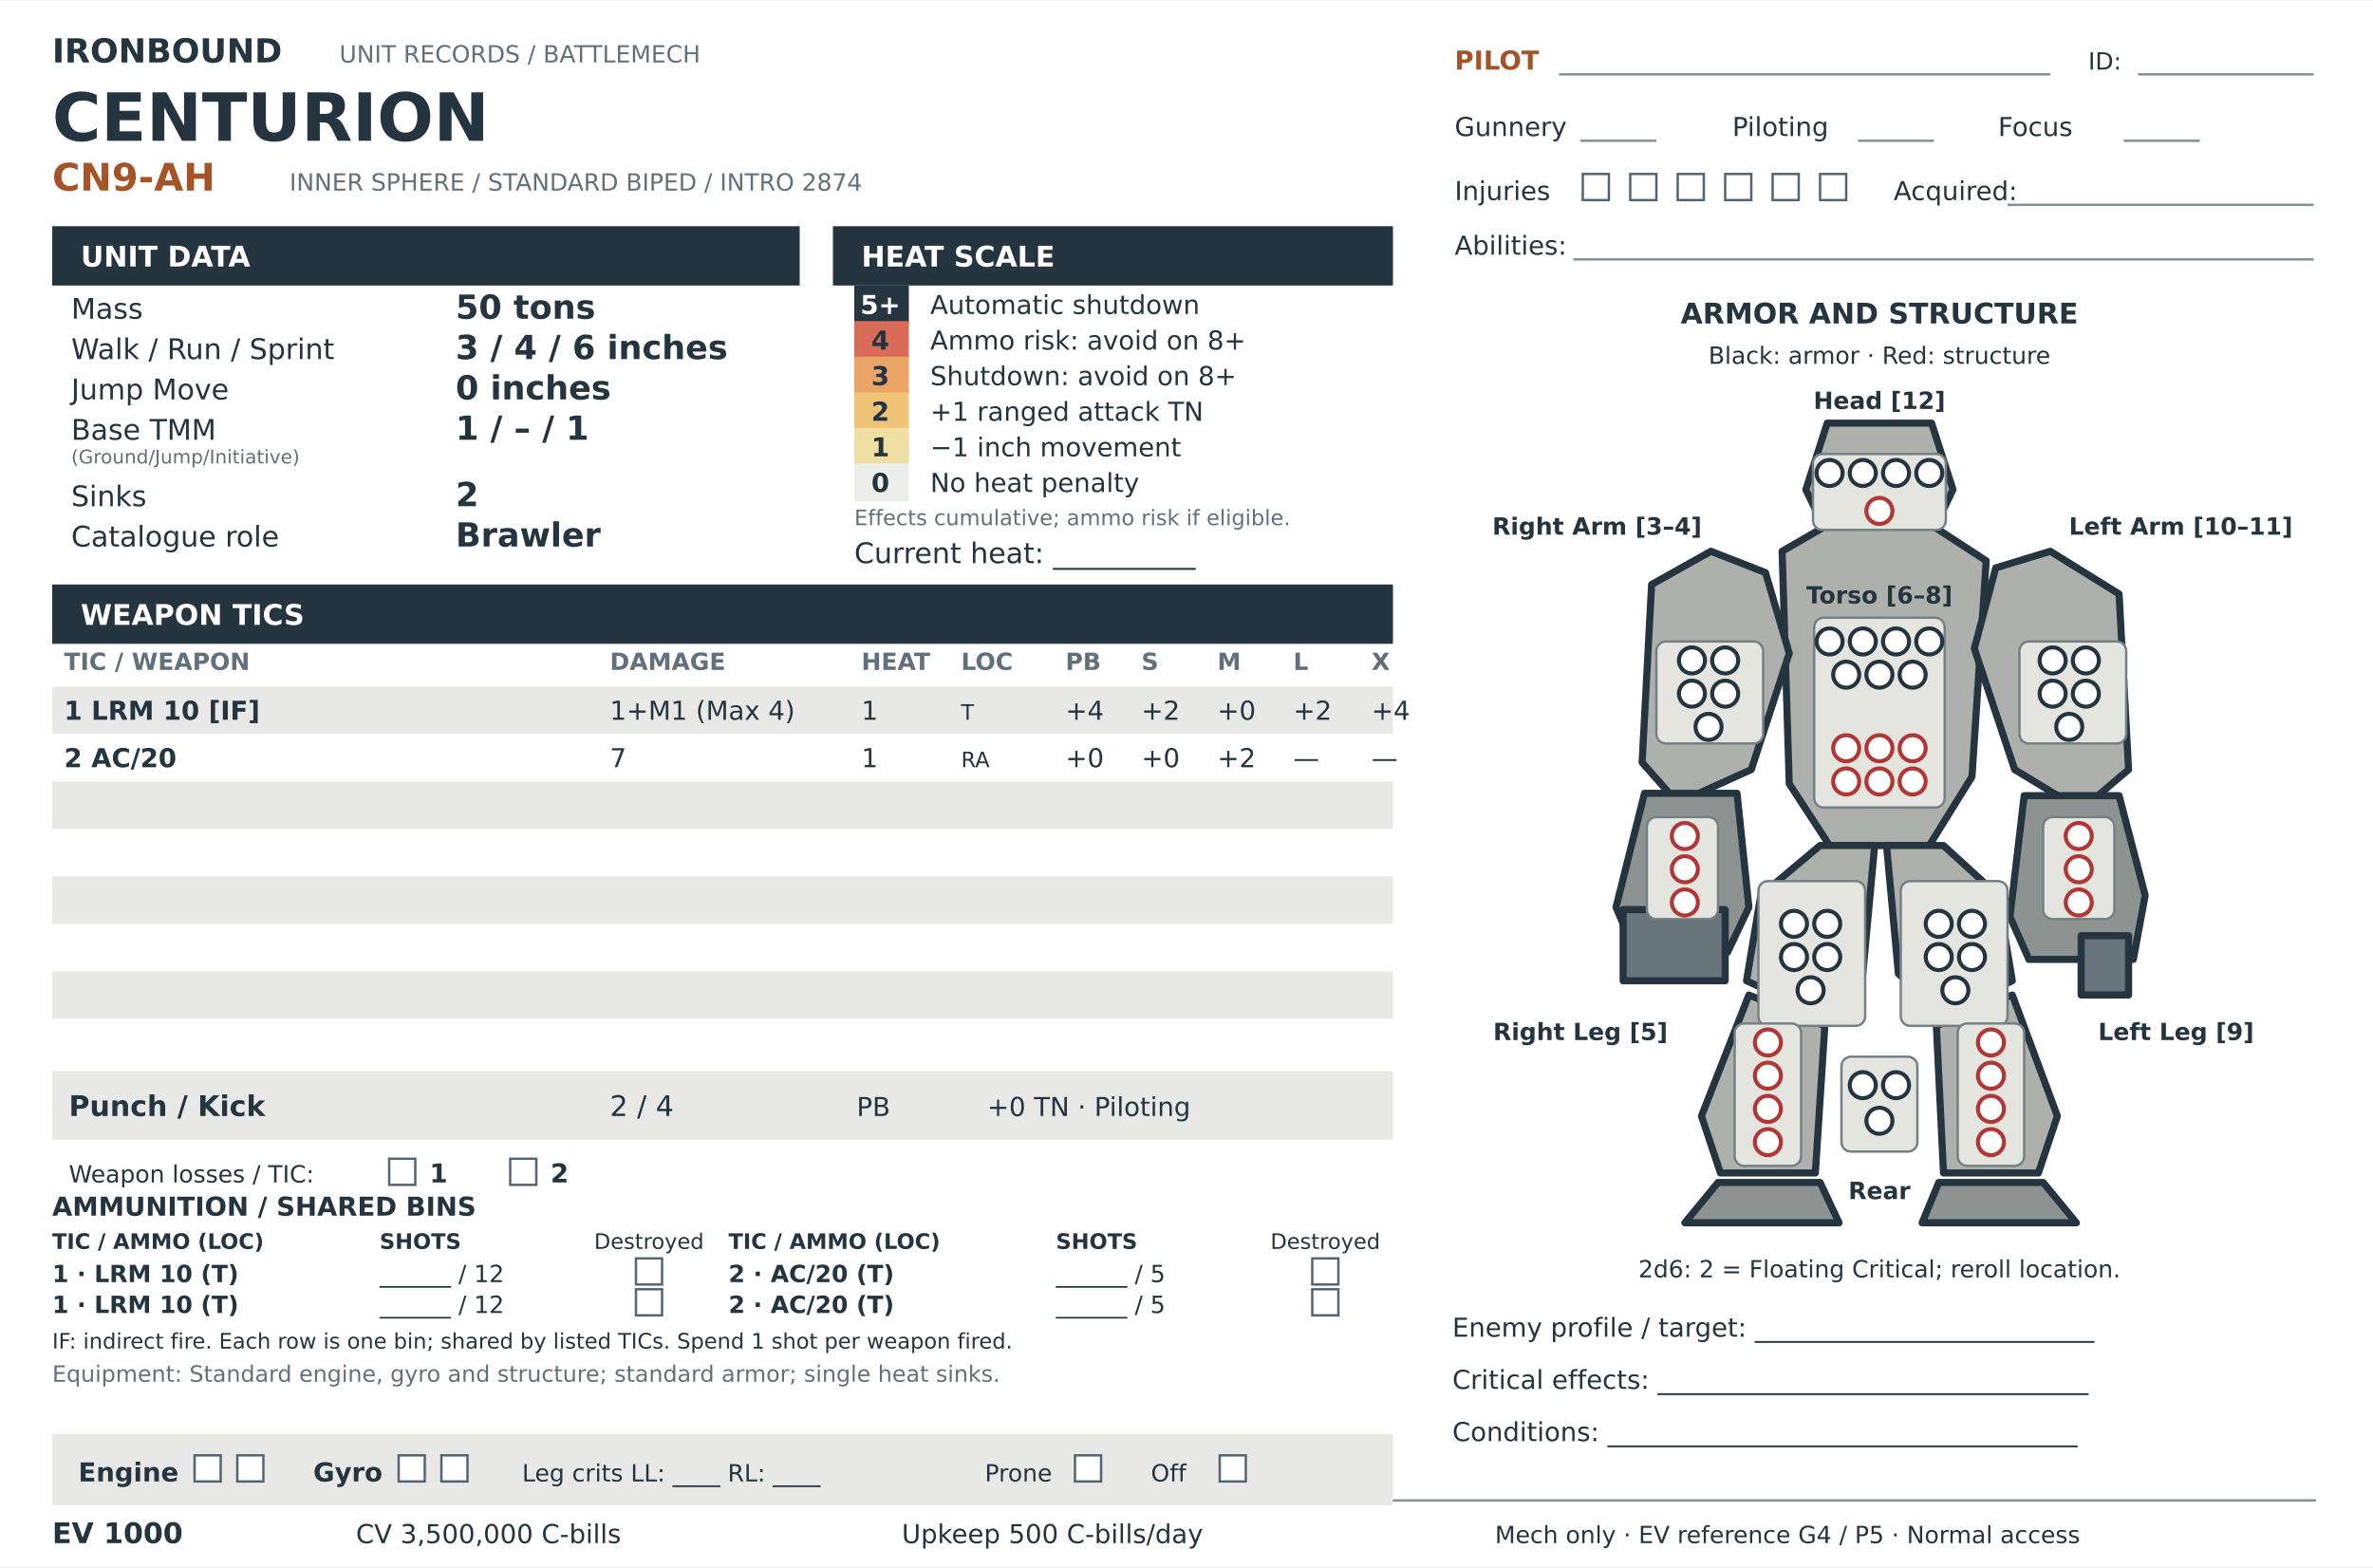
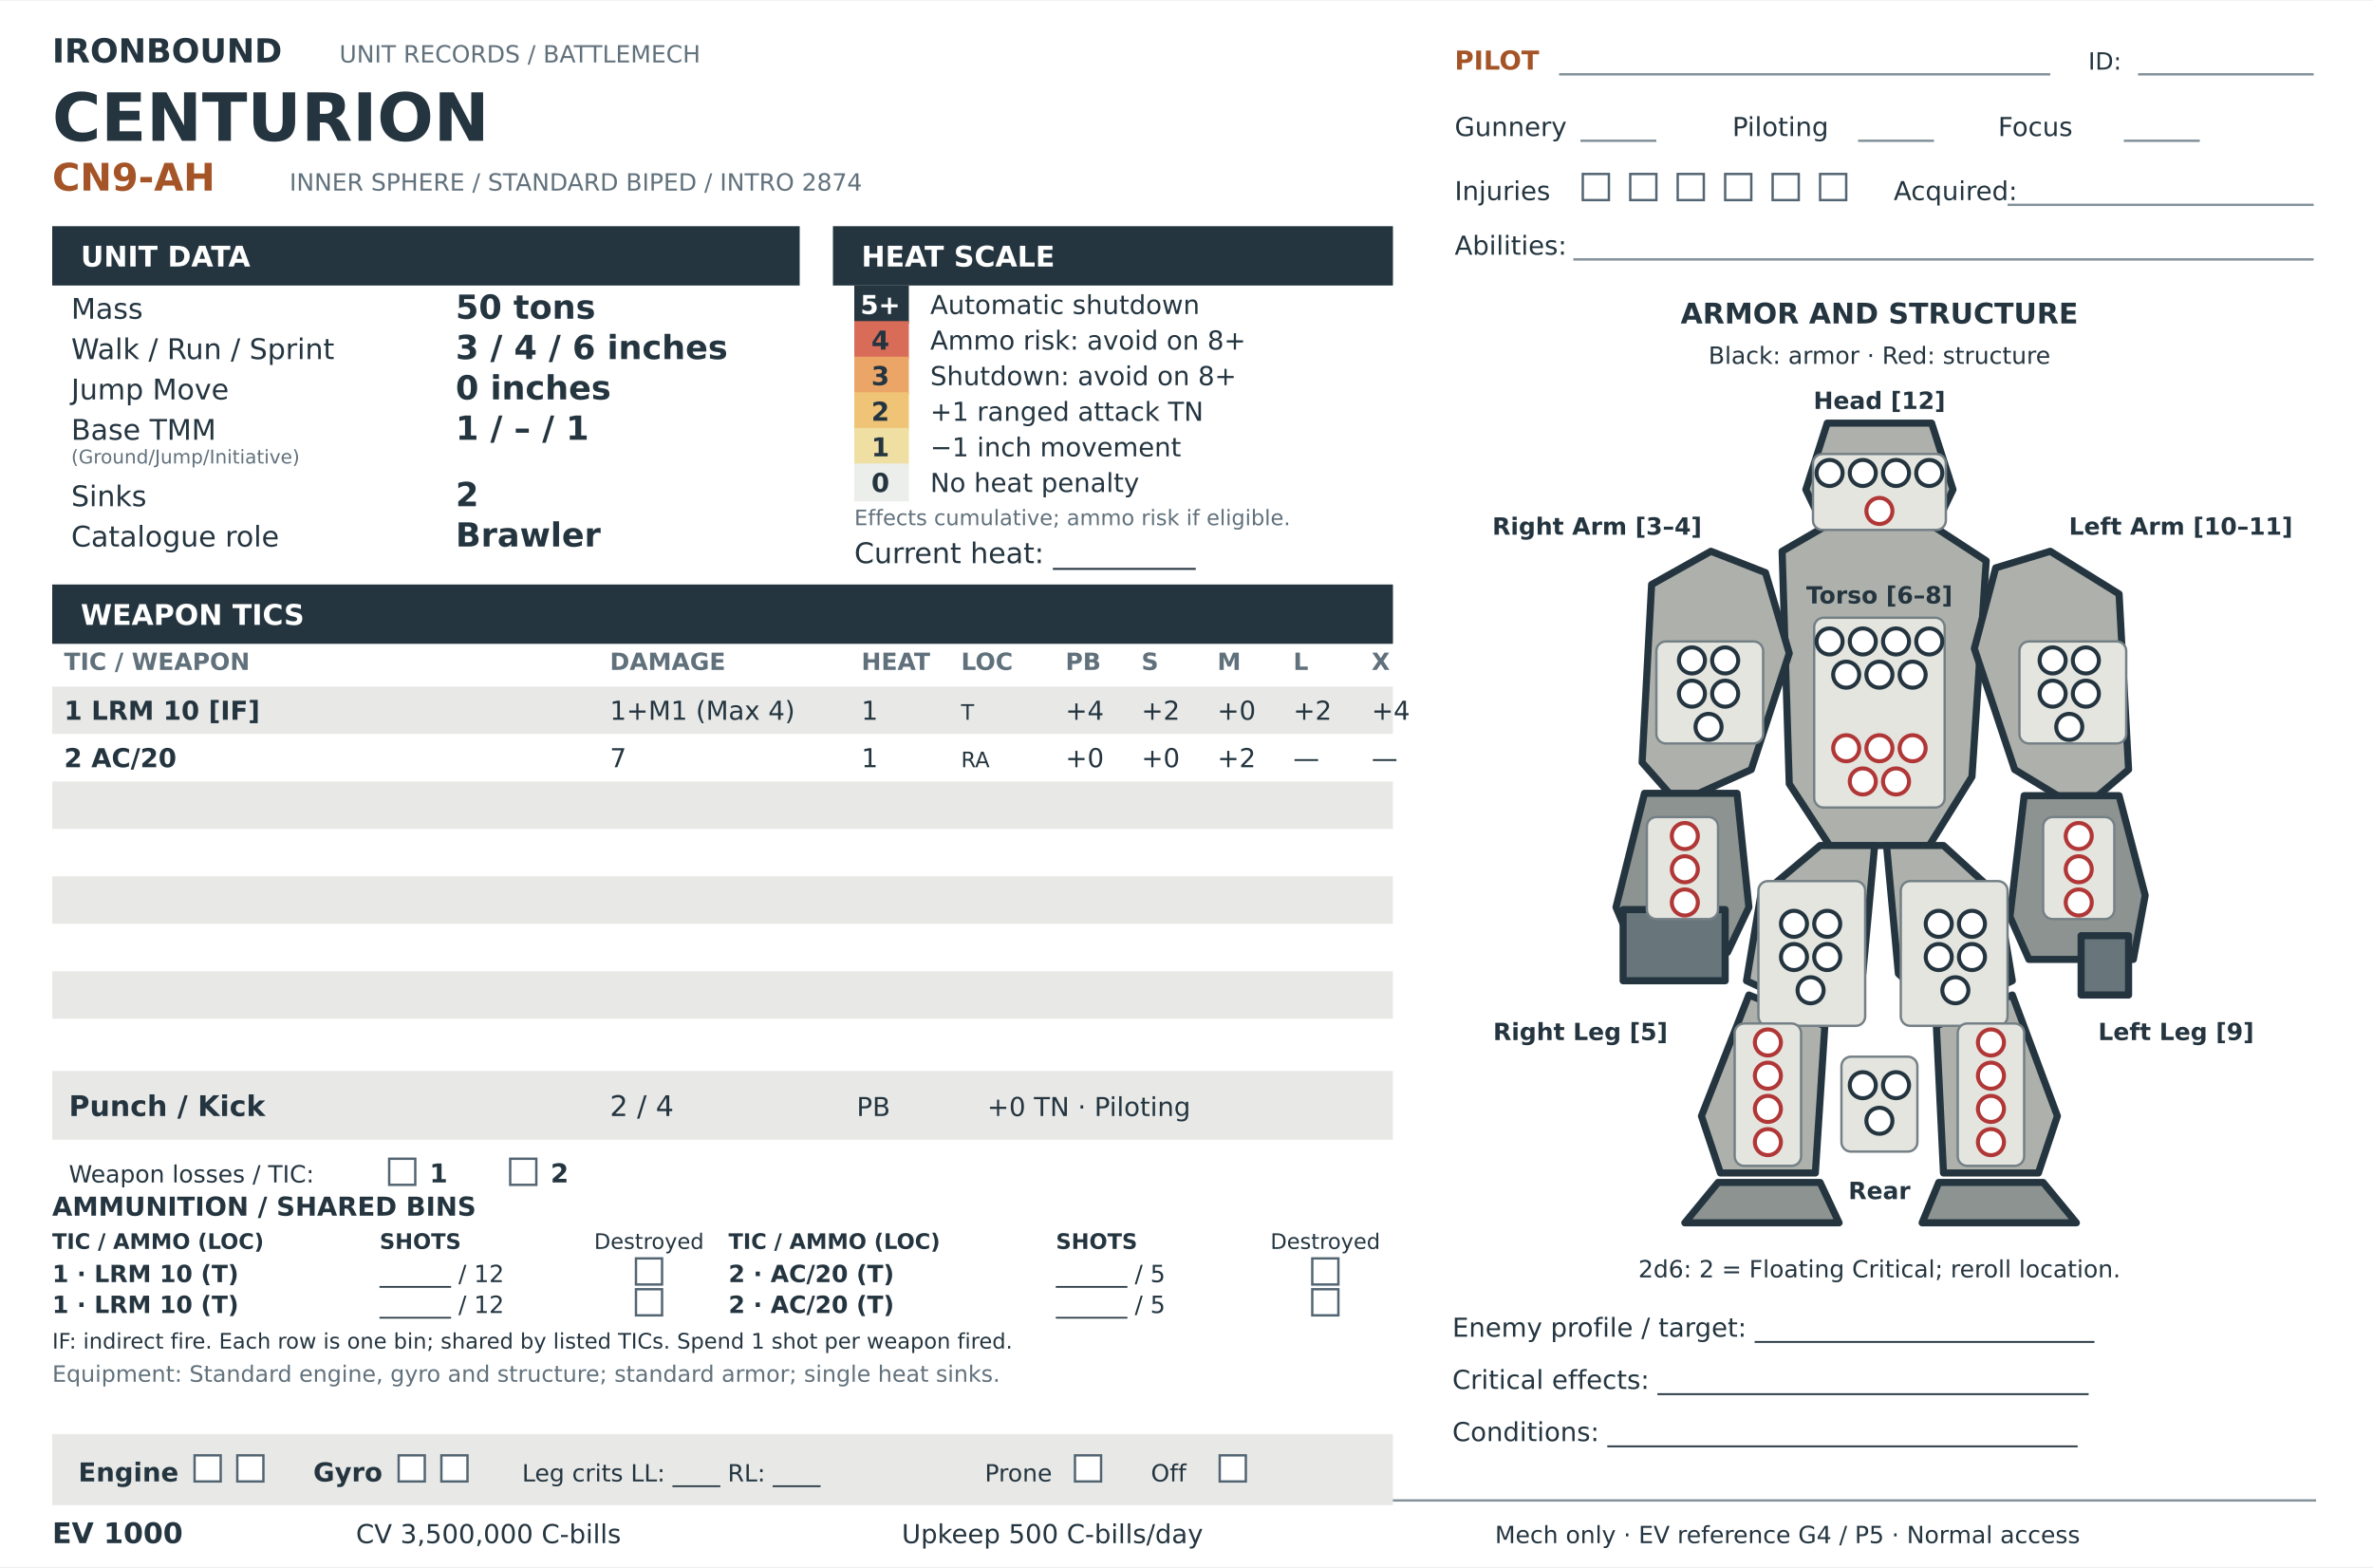
<svg xmlns="http://www.w3.org/2000/svg" width="277mm" height="183mm" viewBox="0 0 1000 660" role="img" aria-labelledby="title desc">
  <g font-family="Arial, Helvetica, sans-serif">
    <rect x="0" y="0" width="1000" height="660" rx="0" fill="#fff" stroke="none" />
    <text x="22" y="26" font-family="DejaVu Sans, Arial, sans-serif" font-size="14" font-weight="bold" fill="#243540" text-anchor="start">IRONBOUND</text>
    <text x="143" y="26" font-family="DejaVu Sans, Arial, sans-serif" font-size="10" fill="#61717c" text-anchor="start">UNIT RECORDS / BATTLEMECH</text>
    <text x="22" y="59" font-family="DejaVu Sans, Arial, sans-serif" font-size="28" font-weight="bold" fill="#243540" text-anchor="start">CENTURION</text>
    <text x="22" y="80" font-family="DejaVu Sans, Arial, sans-serif" font-size="16" font-weight="bold" fill="#a45426" text-anchor="start">CN9-AH</text>
    <text x="122" y="80" font-family="DejaVu Sans, Arial, sans-serif" font-size="10" fill="#61717c" text-anchor="start">INNER SPHERE / STANDARD BIPED / INTRO 2874</text>
    <text x="613" y="29" font-family="DejaVu Sans, Arial, sans-serif" font-size="11" font-weight="bold" fill="#a45426" text-anchor="start">PILOT</text>
    <path d="M657 31H864" fill="none" stroke="#83919a" />
    <text x="880" y="29" font-family="DejaVu Sans, Arial, sans-serif" font-size="10" fill="#243540" text-anchor="start">ID:</text>
    <path d="M901 31H975" fill="none" stroke="#83919a" />
    <text x="613" y="57" font-family="DejaVu Sans, Arial, sans-serif" font-size="11" fill="#243540" text-anchor="start">Gunnery</text>
    <path d="M666 59H698" fill="none" stroke="#83919a" />
    <text x="730" y="57" font-family="DejaVu Sans, Arial, sans-serif" font-size="11" fill="#243540" text-anchor="start">Piloting</text>
    <path d="M783 59H815" fill="none" stroke="#83919a" />
    <text x="842" y="57" font-family="DejaVu Sans, Arial, sans-serif" font-size="11" fill="#243540" text-anchor="start">Focus</text>
    <path d="M895 59H927" fill="none" stroke="#83919a" />
    <text x="613" y="84" font-family="DejaVu Sans, Arial, sans-serif" font-size="11" fill="#243540" text-anchor="start">Injuries</text>
    <rect x="667" y="73" width="11" height="11" rx="0" fill="#fff" stroke="#536572" />
    <rect x="687" y="73" width="11" height="11" rx="0" fill="#fff" stroke="#536572" />
    <rect x="707" y="73" width="11" height="11" rx="0" fill="#fff" stroke="#536572" />
    <rect x="727" y="73" width="11" height="11" rx="0" fill="#fff" stroke="#536572" />
    <rect x="747" y="73" width="11" height="11" rx="0" fill="#fff" stroke="#536572" />
    <rect x="767" y="73" width="11" height="11" rx="0" fill="#fff" stroke="#536572" />
    <text x="798" y="84" font-family="DejaVu Sans, Arial, sans-serif" font-size="11" fill="#243540" text-anchor="start">Acquired:</text>
    <path d="M846 86H975" fill="none" stroke="#83919a" />
    <text x="613" y="107" font-family="DejaVu Sans, Arial, sans-serif" font-size="11" fill="#243540" text-anchor="start">Abilities:</text>
    <path d="M663 109H975" fill="none" stroke="#83919a" />
    <rect x="22" y="95" width="315" height="25" rx="0" fill="#243540" stroke="none" />
    <text x="34" y="112" font-family="DejaVu Sans, Arial, sans-serif" font-size="12" font-weight="bold" fill="#fff" text-anchor="start">UNIT DATA</text>
    <rect x="351" y="95" width="236" height="25" rx="0" fill="#243540" stroke="none" />
    <text x="363" y="112" font-family="DejaVu Sans, Arial, sans-serif" font-size="12" font-weight="bold" fill="#fff" text-anchor="start">HEAT SCALE</text>
    <text x="30" y="134" font-family="DejaVu Sans, Arial, sans-serif" font-size="12" fill="#243540" text-anchor="start">Mass</text>
    <text x="192" y="134" font-family="DejaVu Sans, Arial, sans-serif" font-size="14" font-weight="bold" fill="#243540" text-anchor="start">50 tons</text>
    <text x="30" y="151" font-family="DejaVu Sans, Arial, sans-serif" font-size="12" fill="#243540" text-anchor="start">Walk / Run / Sprint</text>
    <text x="192" y="151" font-family="DejaVu Sans, Arial, sans-serif" font-size="14" font-weight="bold" fill="#243540" text-anchor="start">3 / 4 / 6 inches</text>
    <text x="30" y="168" font-family="DejaVu Sans, Arial, sans-serif" font-size="12" fill="#243540" text-anchor="start">Jump Move</text>
    <text x="192" y="168" font-family="DejaVu Sans, Arial, sans-serif" font-size="14" font-weight="bold" fill="#243540" text-anchor="start">0 inches</text>
    <text x="30" y="185" font-family="DejaVu Sans, Arial, sans-serif" font-size="12" fill="#243540" text-anchor="start">Base TMM</text>
    <text x="30" y="195" font-family="DejaVu Sans, Arial, sans-serif" font-size="8" fill="#61717c" text-anchor="start">(Ground/Jump/Initiative)</text>
    <text x="192" y="185" font-family="DejaVu Sans, Arial, sans-serif" font-size="14" font-weight="bold" fill="#243540" text-anchor="start">1 / – / 1</text>
    <text x="30" y="213" font-family="DejaVu Sans, Arial, sans-serif" font-size="12" fill="#243540" text-anchor="start">Sinks</text>
    <text x="192" y="213" font-family="DejaVu Sans, Arial, sans-serif" font-size="14" font-weight="bold" fill="#243540" text-anchor="start">2</text>
    <text x="30" y="230" font-family="DejaVu Sans, Arial, sans-serif" font-size="12" fill="#243540" text-anchor="start">Catalogue role</text>
    <text x="192" y="230" font-family="DejaVu Sans, Arial, sans-serif" font-size="14" font-weight="bold" fill="#243540" text-anchor="start">Brawler</text>
    <rect x="360" y="120" width="23" height="16" rx="0" fill="#263640" stroke="none" />
    <text x="371" y="132" font-family="DejaVu Sans, Arial, sans-serif" font-size="11" font-weight="bold" fill="#fff" text-anchor="middle">5+</text>
    <text x="392" y="132" font-family="DejaVu Sans, Arial, sans-serif" font-size="11" fill="#243540" text-anchor="start">Automatic shutdown</text>
    <rect x="360" y="135" width="23" height="16" rx="0" fill="#d96c59" stroke="none" />
    <text x="371" y="147" font-family="DejaVu Sans, Arial, sans-serif" font-size="11" font-weight="bold" fill="#243540" text-anchor="middle">4</text>
    <text x="392" y="147" font-family="DejaVu Sans, Arial, sans-serif" font-size="11" fill="#243540" text-anchor="start">Ammo risk: avoid on 8+</text>
    <rect x="360" y="150" width="23" height="16" rx="0" fill="#eba667" stroke="none" />
    <text x="371" y="162" font-family="DejaVu Sans, Arial, sans-serif" font-size="11" font-weight="bold" fill="#243540" text-anchor="middle">3</text>
    <text x="392" y="162" font-family="DejaVu Sans, Arial, sans-serif" font-size="11" fill="#243540" text-anchor="start">Shutdown: avoid on 8+</text>
    <rect x="360" y="165" width="23" height="16" rx="0" fill="#f0c476" stroke="none" />
    <text x="371" y="177" font-family="DejaVu Sans, Arial, sans-serif" font-size="11" font-weight="bold" fill="#243540" text-anchor="middle">2</text>
    <text x="392" y="177" font-family="DejaVu Sans, Arial, sans-serif" font-size="11" fill="#243540" text-anchor="start">+1 ranged attack TN</text>
    <rect x="360" y="180" width="23" height="16" rx="0" fill="#efdfa2" stroke="none" />
    <text x="371" y="192" font-family="DejaVu Sans, Arial, sans-serif" font-size="11" font-weight="bold" fill="#243540" text-anchor="middle">1</text>
    <text x="392" y="192" font-family="DejaVu Sans, Arial, sans-serif" font-size="11" fill="#243540" text-anchor="start">−1 inch movement</text>
    <rect x="360" y="195" width="23" height="16" rx="0" fill="#eceeeb" stroke="none" />
    <text x="371" y="207" font-family="DejaVu Sans, Arial, sans-serif" font-size="11" font-weight="bold" fill="#243540" text-anchor="middle">0</text>
    <text x="392" y="207" font-family="DejaVu Sans, Arial, sans-serif" font-size="11" fill="#243540" text-anchor="start">No heat penalty</text>
    <text x="360" y="221" font-family="DejaVu Sans, Arial, sans-serif" font-size="9" fill="#61717c" text-anchor="start">Effects cumulative; ammo risk if eligible.</text>
    <text x="360" y="237" font-family="DejaVu Sans, Arial, sans-serif" font-size="12" fill="#243540" text-anchor="start">Current heat: __________</text>
    <rect x="22" y="246" width="565" height="25" rx="0" fill="#243540" stroke="none" />
    <text x="34" y="263" font-family="DejaVu Sans, Arial, sans-serif" font-size="12" font-weight="bold" fill="#fff" text-anchor="start">WEAPON TICS</text>
    <text x="27" y="282" font-family="DejaVu Sans, Arial, sans-serif" font-size="10" font-weight="bold" fill="#61717c" text-anchor="start">TIC / WEAPON</text>
    <text x="257" y="282" font-family="DejaVu Sans, Arial, sans-serif" font-size="10" font-weight="bold" fill="#61717c" text-anchor="start">DAMAGE</text>
    <text x="363" y="282" font-family="DejaVu Sans, Arial, sans-serif" font-size="10" font-weight="bold" fill="#61717c" text-anchor="start">HEAT</text>
    <text x="405" y="282" font-family="DejaVu Sans, Arial, sans-serif" font-size="10" font-weight="bold" fill="#61717c" text-anchor="start">LOC</text>
    <text x="449" y="282" font-family="DejaVu Sans, Arial, sans-serif" font-size="10" font-weight="bold" fill="#61717c" text-anchor="start">PB</text>
    <text x="481" y="282" font-family="DejaVu Sans, Arial, sans-serif" font-size="10" font-weight="bold" fill="#61717c" text-anchor="start">S</text>
    <text x="513" y="282" font-family="DejaVu Sans, Arial, sans-serif" font-size="10" font-weight="bold" fill="#61717c" text-anchor="start">M</text>
    <text x="545" y="282" font-family="DejaVu Sans, Arial, sans-serif" font-size="10" font-weight="bold" fill="#61717c" text-anchor="start">L</text>
    <text x="578" y="282" font-family="DejaVu Sans, Arial, sans-serif" font-size="10" font-weight="bold" fill="#61717c" text-anchor="start">X</text>
    <rect x="22" y="289" width="565" height="20" rx="0" fill="#e8e9e7" stroke="none" />
    <text x="27" y="303" font-family="DejaVu Sans, Arial, sans-serif" font-size="11" font-weight="bold" fill="#243540" text-anchor="start">1  LRM 10 [IF]</text>
    <text x="257" y="303" font-family="DejaVu Sans, Arial, sans-serif" font-size="11" fill="#243540" text-anchor="start">1+M1 (Max 4)</text>
    <text x="363" y="303" font-family="DejaVu Sans, Arial, sans-serif" font-size="11" fill="#243540" text-anchor="start">1</text>
    <text x="405" y="303" font-family="DejaVu Sans, Arial, sans-serif" font-size="9" fill="#243540" text-anchor="start">T</text>
    <text x="449" y="303" font-family="DejaVu Sans, Arial, sans-serif" font-size="11" fill="#243540" text-anchor="start">+4</text>
    <text x="481" y="303" font-family="DejaVu Sans, Arial, sans-serif" font-size="11" fill="#243540" text-anchor="start">+2</text>
    <text x="513" y="303" font-family="DejaVu Sans, Arial, sans-serif" font-size="11" fill="#243540" text-anchor="start">+0</text>
    <text x="545" y="303" font-family="DejaVu Sans, Arial, sans-serif" font-size="11" fill="#243540" text-anchor="start">+2</text>
    <text x="578" y="303" font-family="DejaVu Sans, Arial, sans-serif" font-size="11" fill="#243540" text-anchor="start">+4</text>
    <text x="27" y="323" font-family="DejaVu Sans, Arial, sans-serif" font-size="11" font-weight="bold" fill="#243540" text-anchor="start">2  AC/20</text>
    <text x="257" y="323" font-family="DejaVu Sans, Arial, sans-serif" font-size="11" fill="#243540" text-anchor="start">7</text>
    <text x="363" y="323" font-family="DejaVu Sans, Arial, sans-serif" font-size="11" fill="#243540" text-anchor="start">1</text>
    <text x="405" y="323" font-family="DejaVu Sans, Arial, sans-serif" font-size="9" fill="#243540" text-anchor="start">RA</text>
    <text x="449" y="323" font-family="DejaVu Sans, Arial, sans-serif" font-size="11" fill="#243540" text-anchor="start">+0</text>
    <text x="481" y="323" font-family="DejaVu Sans, Arial, sans-serif" font-size="11" fill="#243540" text-anchor="start">+0</text>
    <text x="513" y="323" font-family="DejaVu Sans, Arial, sans-serif" font-size="11" fill="#243540" text-anchor="start">+2</text>
    <text x="545" y="323" font-family="DejaVu Sans, Arial, sans-serif" font-size="11" fill="#243540" text-anchor="start">—</text>
    <text x="578" y="323" font-family="DejaVu Sans, Arial, sans-serif" font-size="11" fill="#243540" text-anchor="start">—</text>
    <rect x="22" y="329" width="565" height="20" rx="0" fill="#e8e9e7" stroke="none" />
    <text x="27" y="343" font-family="DejaVu Sans, Arial, sans-serif" font-size="11" font-weight="bold" fill="#243540" text-anchor="start" />
    <text x="257" y="343" font-family="DejaVu Sans, Arial, sans-serif" font-size="11" fill="#243540" text-anchor="start" />
    <text x="363" y="343" font-family="DejaVu Sans, Arial, sans-serif" font-size="11" fill="#243540" text-anchor="start" />
    <text x="405" y="343" font-family="DejaVu Sans, Arial, sans-serif" font-size="9" fill="#243540" text-anchor="start" />
    <text x="449" y="343" font-family="DejaVu Sans, Arial, sans-serif" font-size="11" fill="#243540" text-anchor="start" />
    <text x="481" y="343" font-family="DejaVu Sans, Arial, sans-serif" font-size="11" fill="#243540" text-anchor="start" />
    <text x="513" y="343" font-family="DejaVu Sans, Arial, sans-serif" font-size="11" fill="#243540" text-anchor="start" />
    <text x="545" y="343" font-family="DejaVu Sans, Arial, sans-serif" font-size="11" fill="#243540" text-anchor="start" />
    <text x="578" y="343" font-family="DejaVu Sans, Arial, sans-serif" font-size="11" fill="#243540" text-anchor="start" />
    <text x="27" y="363" font-family="DejaVu Sans, Arial, sans-serif" font-size="11" font-weight="bold" fill="#243540" text-anchor="start" />
    <text x="257" y="363" font-family="DejaVu Sans, Arial, sans-serif" font-size="11" fill="#243540" text-anchor="start" />
    <text x="363" y="363" font-family="DejaVu Sans, Arial, sans-serif" font-size="11" fill="#243540" text-anchor="start" />
    <text x="405" y="363" font-family="DejaVu Sans, Arial, sans-serif" font-size="9" fill="#243540" text-anchor="start" />
    <text x="449" y="363" font-family="DejaVu Sans, Arial, sans-serif" font-size="11" fill="#243540" text-anchor="start" />
    <text x="481" y="363" font-family="DejaVu Sans, Arial, sans-serif" font-size="11" fill="#243540" text-anchor="start" />
    <text x="513" y="363" font-family="DejaVu Sans, Arial, sans-serif" font-size="11" fill="#243540" text-anchor="start" />
    <text x="545" y="363" font-family="DejaVu Sans, Arial, sans-serif" font-size="11" fill="#243540" text-anchor="start" />
    <text x="578" y="363" font-family="DejaVu Sans, Arial, sans-serif" font-size="11" fill="#243540" text-anchor="start" />
    <rect x="22" y="369" width="565" height="20" rx="0" fill="#e8e9e7" stroke="none" />
    <text x="27" y="383" font-family="DejaVu Sans, Arial, sans-serif" font-size="11" font-weight="bold" fill="#243540" text-anchor="start" />
    <text x="257" y="383" font-family="DejaVu Sans, Arial, sans-serif" font-size="11" fill="#243540" text-anchor="start" />
    <text x="363" y="383" font-family="DejaVu Sans, Arial, sans-serif" font-size="11" fill="#243540" text-anchor="start" />
    <text x="405" y="383" font-family="DejaVu Sans, Arial, sans-serif" font-size="11" fill="#243540" text-anchor="start" />
    <text x="449" y="383" font-family="DejaVu Sans, Arial, sans-serif" font-size="11" fill="#243540" text-anchor="start" />
    <text x="481" y="383" font-family="DejaVu Sans, Arial, sans-serif" font-size="11" fill="#243540" text-anchor="start" />
    <text x="513" y="383" font-family="DejaVu Sans, Arial, sans-serif" font-size="11" fill="#243540" text-anchor="start" />
    <text x="545" y="383" font-family="DejaVu Sans, Arial, sans-serif" font-size="11" fill="#243540" text-anchor="start" />
    <text x="578" y="383" font-family="DejaVu Sans, Arial, sans-serif" font-size="11" fill="#243540" text-anchor="start" />
    <text x="27" y="403" font-family="DejaVu Sans, Arial, sans-serif" font-size="11" font-weight="bold" fill="#243540" text-anchor="start" />
    <text x="257" y="403" font-family="DejaVu Sans, Arial, sans-serif" font-size="11" fill="#243540" text-anchor="start" />
    <text x="363" y="403" font-family="DejaVu Sans, Arial, sans-serif" font-size="11" fill="#243540" text-anchor="start" />
    <text x="405" y="403" font-family="DejaVu Sans, Arial, sans-serif" font-size="11" fill="#243540" text-anchor="start" />
    <text x="449" y="403" font-family="DejaVu Sans, Arial, sans-serif" font-size="11" fill="#243540" text-anchor="start" />
    <text x="481" y="403" font-family="DejaVu Sans, Arial, sans-serif" font-size="11" fill="#243540" text-anchor="start" />
    <text x="513" y="403" font-family="DejaVu Sans, Arial, sans-serif" font-size="11" fill="#243540" text-anchor="start" />
    <text x="545" y="403" font-family="DejaVu Sans, Arial, sans-serif" font-size="11" fill="#243540" text-anchor="start" />
    <text x="578" y="403" font-family="DejaVu Sans, Arial, sans-serif" font-size="11" fill="#243540" text-anchor="start" />
    <rect x="22" y="409" width="565" height="20" rx="0" fill="#e8e9e7" stroke="none" />
    <text x="27" y="423" font-family="DejaVu Sans, Arial, sans-serif" font-size="11" font-weight="bold" fill="#243540" text-anchor="start" />
    <text x="257" y="423" font-family="DejaVu Sans, Arial, sans-serif" font-size="11" fill="#243540" text-anchor="start" />
    <text x="363" y="423" font-family="DejaVu Sans, Arial, sans-serif" font-size="11" fill="#243540" text-anchor="start" />
    <text x="405" y="423" font-family="DejaVu Sans, Arial, sans-serif" font-size="11" fill="#243540" text-anchor="start" />
    <text x="449" y="423" font-family="DejaVu Sans, Arial, sans-serif" font-size="11" fill="#243540" text-anchor="start" />
    <text x="481" y="423" font-family="DejaVu Sans, Arial, sans-serif" font-size="11" fill="#243540" text-anchor="start" />
    <text x="513" y="423" font-family="DejaVu Sans, Arial, sans-serif" font-size="11" fill="#243540" text-anchor="start" />
    <text x="545" y="423" font-family="DejaVu Sans, Arial, sans-serif" font-size="11" fill="#243540" text-anchor="start" />
    <text x="578" y="423" font-family="DejaVu Sans, Arial, sans-serif" font-size="11" fill="#243540" text-anchor="start" />
    <text x="27" y="443" font-family="DejaVu Sans, Arial, sans-serif" font-size="11" font-weight="bold" fill="#243540" text-anchor="start" />
    <text x="257" y="443" font-family="DejaVu Sans, Arial, sans-serif" font-size="11" fill="#243540" text-anchor="start" />
    <text x="363" y="443" font-family="DejaVu Sans, Arial, sans-serif" font-size="11" fill="#243540" text-anchor="start" />
    <text x="405" y="443" font-family="DejaVu Sans, Arial, sans-serif" font-size="11" fill="#243540" text-anchor="start" />
    <text x="449" y="443" font-family="DejaVu Sans, Arial, sans-serif" font-size="11" fill="#243540" text-anchor="start" />
    <text x="481" y="443" font-family="DejaVu Sans, Arial, sans-serif" font-size="11" fill="#243540" text-anchor="start" />
    <text x="513" y="443" font-family="DejaVu Sans, Arial, sans-serif" font-size="11" fill="#243540" text-anchor="start" />
    <text x="545" y="443" font-family="DejaVu Sans, Arial, sans-serif" font-size="11" fill="#243540" text-anchor="start" />
    <text x="578" y="443" font-family="DejaVu Sans, Arial, sans-serif" font-size="11" fill="#243540" text-anchor="start" />
    <rect x="22" y="451" width="565" height="29" rx="0" fill="#e8e9e7" stroke="none" />
    <text x="29" y="470" font-family="DejaVu Sans, Arial, sans-serif" font-size="12" font-weight="bold" fill="#243540" text-anchor="start">Punch / Kick</text>
    <text x="257" y="470" font-family="DejaVu Sans, Arial, sans-serif" font-size="12" fill="#243540" text-anchor="start">2 / 4</text>
    <text x="361" y="470" font-family="DejaVu Sans, Arial, sans-serif" font-size="11" fill="#243540" text-anchor="start">PB</text>
    <text x="416" y="470" font-family="DejaVu Sans, Arial, sans-serif" font-size="11" fill="#243540" text-anchor="start">+0 TN · Piloting</text>
    <g transform="translate(612 120)">
      <text x="180" y="16" font-family="DejaVu Sans, Arial, sans-serif" font-size="12" font-weight="bold" fill="#243540" text-anchor="middle">ARMOR AND STRUCTURE</text>
      <text x="180" y="33" font-family="DejaVu Sans, Arial, sans-serif" font-size="10" fill="#243540" text-anchor="middle">Black: armor · Red: structure</text>
      <path d="M158 58H202L211 86L200 109H160L149 86Z" fill="#aeb1ab" stroke="#243540" stroke-width="3" stroke-linejoin="round" />
      <path d="M139 112L158 101H202L225 116L219 207L201 236H159L142 210Z" fill="#aeb1ab" stroke="#243540" stroke-width="3" stroke-linejoin="round" />
      <path d="M132 121L109 112L84 126L80 201L95 218L126 204L142 155Z" fill="#aeb1ab" stroke="#243540" stroke-width="3" stroke-linejoin="round" />
      <path d="M229 119L252 112L281 130L285 204L265 221L237 204L220 153Z" fill="#aeb1ab" stroke="#243540" stroke-width="3" stroke-linejoin="round" />
      <path d="M81 214H120L125 262L116 281H77L69 262Z" fill="#8d9390" stroke="#243540" stroke-width="3" stroke-linejoin="round" />
      <path d="M241 215H281L292 257L287 284H243L235 266Z" fill="#8d9390" stroke="#243540" stroke-width="3" stroke-linejoin="round" />
      <path d="M72 263H115V293H72Z" fill="#68757a" stroke="#243540" stroke-width="3" stroke-linejoin="round" />
      <path d="M265 274H285V299H265Z" fill="#68757a" stroke="#243540" stroke-width="3" stroke-linejoin="round" />
      <path d="M155 236H178L173 290L154 307L124 293L130 257Z" fill="#aeb1ab" stroke="#243540" stroke-width="3" stroke-linejoin="round" />
      <path d="M183 236H207L230 257L236 293L206 307L188 290Z" fill="#aeb1ab" stroke="#243540" stroke-width="3" stroke-linejoin="round" />
      <path d="M125 299L157 312L153 374H113L105 350Z" fill="#aeb1ab" stroke="#243540" stroke-width="3" stroke-linejoin="round" />
      <path d="M204 312L236 299L255 350L247 374H207Z" fill="#aeb1ab" stroke="#243540" stroke-width="3" stroke-linejoin="round" />
      <path d="M112 378H155L163 395H98Z" fill="#8d9390" stroke="#243540" stroke-width="3" stroke-linejoin="round" />
      <path d="M205 378H249L263 395H198Z" fill="#8d9390" stroke="#243540" stroke-width="3" stroke-linejoin="round" />
      <rect x="152" y="71" width="56" height="32" rx="4" fill="#e4e5df" stroke="#748086" />
      <rect x="152.5" y="140" width="55" height="80" rx="4" fill="#e4e5df" stroke="#748086" />
      <rect x="86" y="150" width="45" height="43" rx="4" fill="#e4e5df" stroke="#748086" />
      <rect x="239" y="150" width="45" height="43" rx="4" fill="#e4e5df" stroke="#748086" />
      <rect x="82" y="224" width="30" height="43" rx="4" fill="#e4e5df" stroke="#748086" />
      <rect x="249" y="224" width="30" height="43" rx="4" fill="#e4e5df" stroke="#748086" />
      <rect x="129" y="251" width="45" height="61" rx="4" fill="#e4e5df" stroke="#748086" />
      <rect x="189" y="251" width="45" height="61" rx="4" fill="#e4e5df" stroke="#748086" />
      <rect x="119" y="311" width="28" height="60" rx="4" fill="#e4e5df" stroke="#748086" />
      <rect x="213" y="311" width="28" height="60" rx="4" fill="#e4e5df" stroke="#748086" />
      <rect x="164" y="325" width="32" height="40" rx="4" fill="#e4e5df" stroke="#748086" />
      <text x="180" y="52" font-family="DejaVu Sans, Arial, sans-serif" font-size="10" font-weight="bold" fill="#243540" text-anchor="middle">Head [12]</text>
      <text x="180" y="134" font-family="DejaVu Sans, Arial, sans-serif" font-size="10" font-weight="bold" fill="#243540" text-anchor="middle">Torso [6–8]</text>
      <text x="61" y="105" font-family="DejaVu Sans, Arial, sans-serif" font-size="10" font-weight="bold" fill="#243540" text-anchor="middle">Right Arm [3–4]</text>
      <text x="307" y="105" font-family="DejaVu Sans, Arial, sans-serif" font-size="10" font-weight="bold" fill="#243540" text-anchor="middle">Left Arm [10–11]</text>
      <text x="54" y="318" font-family="DejaVu Sans, Arial, sans-serif" font-size="10" font-weight="bold" fill="#243540" text-anchor="middle">Right Leg [5]</text>
      <text x="305" y="318" font-family="DejaVu Sans, Arial, sans-serif" font-size="10" font-weight="bold" fill="#243540" text-anchor="middle">Left Leg [9]</text>
      <text x="180" y="385" font-family="DejaVu Sans, Arial, sans-serif" font-size="10" font-weight="bold" fill="#243540" text-anchor="middle">Rear</text>
      <text x="180" y="418" font-family="DejaVu Sans, Arial, sans-serif" font-size="10" fill="#243540" text-anchor="middle">2d6: 2 = Floating Critical; reroll location.</text>
      <text x="0" y="443" font-family="DejaVu Sans, Arial, sans-serif" font-size="11" fill="#243540" text-anchor="start">Enemy profile / target: __________________________</text>
      <text x="0" y="465" font-family="DejaVu Sans, Arial, sans-serif" font-size="11" fill="#243540" text-anchor="start">Critical effects: _________________________________</text>
      <text x="0" y="487" font-family="DejaVu Sans, Arial, sans-serif" font-size="11" fill="#243540" text-anchor="start">Conditions: ____________________________________</text>
      <circle cx="159" cy="79" r="5.5" fill="#fff" stroke="#243540" stroke-width="1.7" />
      <circle cx="173" cy="79" r="5.5" fill="#fff" stroke="#243540" stroke-width="1.7" />
      <circle cx="187" cy="79" r="5.5" fill="#fff" stroke="#243540" stroke-width="1.7" />
      <circle cx="201" cy="79" r="5.5" fill="#fff" stroke="#243540" stroke-width="1.7" />
      <circle cx="180" cy="95" r="5.5" fill="#fff" stroke="#b13737" stroke-width="1.7" />
      <circle cx="159" cy="150" r="5.5" fill="#fff" stroke="#243540" stroke-width="1.7" />
      <circle cx="173" cy="150" r="5.5" fill="#fff" stroke="#243540" stroke-width="1.7" />
      <circle cx="187" cy="150" r="5.5" fill="#fff" stroke="#243540" stroke-width="1.7" />
      <circle cx="201" cy="150" r="5.5" fill="#fff" stroke="#243540" stroke-width="1.7" />
      <circle cx="166" cy="164" r="5.5" fill="#fff" stroke="#243540" stroke-width="1.7" />
      <circle cx="180" cy="164" r="5.5" fill="#fff" stroke="#243540" stroke-width="1.7" />
      <circle cx="194" cy="164" r="5.5" fill="#fff" stroke="#243540" stroke-width="1.7" />
      <circle cx="166" cy="195" r="5.5" fill="#fff" stroke="#b13737" stroke-width="1.7" />
      <circle cx="180" cy="195" r="5.5" fill="#fff" stroke="#b13737" stroke-width="1.7" />
      <circle cx="194" cy="195" r="5.5" fill="#fff" stroke="#b13737" stroke-width="1.7" />
-       <circle cx="166" cy="209" r="5.5" fill="#fff" stroke="#b13737" stroke-width="1.7" />
-       <circle cx="180" cy="209" r="5.5" fill="#fff" stroke="#b13737" stroke-width="1.7" />
-       <circle cx="194" cy="209" r="5.5" fill="#fff" stroke="#b13737" stroke-width="1.7" />
+       <circle cx="173" cy="209" r="5.5" fill="#fff" stroke="#b13737" stroke-width="1.7" />
+       <circle cx="187" cy="209" r="5.5" fill="#fff" stroke="#b13737" stroke-width="1.7" />
      <circle cx="101" cy="158" r="5.5" fill="#fff" stroke="#243540" stroke-width="1.7" />
      <circle cx="115" cy="158" r="5.5" fill="#fff" stroke="#243540" stroke-width="1.7" />
      <circle cx="101" cy="172" r="5.5" fill="#fff" stroke="#243540" stroke-width="1.7" />
      <circle cx="115" cy="172" r="5.5" fill="#fff" stroke="#243540" stroke-width="1.7" />
      <circle cx="108" cy="186" r="5.5" fill="#fff" stroke="#243540" stroke-width="1.7" />
      <circle cx="253" cy="158" r="5.5" fill="#fff" stroke="#243540" stroke-width="1.7" />
      <circle cx="267" cy="158" r="5.5" fill="#fff" stroke="#243540" stroke-width="1.7" />
      <circle cx="253" cy="172" r="5.5" fill="#fff" stroke="#243540" stroke-width="1.7" />
      <circle cx="267" cy="172" r="5.5" fill="#fff" stroke="#243540" stroke-width="1.7" />
      <circle cx="260" cy="186" r="5.5" fill="#fff" stroke="#243540" stroke-width="1.7" />
      <circle cx="98" cy="232" r="5.5" fill="#fff" stroke="#b13737" stroke-width="1.7" />
      <circle cx="98" cy="246" r="5.5" fill="#fff" stroke="#b13737" stroke-width="1.7" />
      <circle cx="98" cy="260" r="5.5" fill="#fff" stroke="#b13737" stroke-width="1.7" />
      <circle cx="264" cy="232" r="5.5" fill="#fff" stroke="#b13737" stroke-width="1.7" />
      <circle cx="264" cy="246" r="5.5" fill="#fff" stroke="#b13737" stroke-width="1.7" />
      <circle cx="264" cy="260" r="5.5" fill="#fff" stroke="#b13737" stroke-width="1.7" />
      <circle cx="144" cy="269" r="5.5" fill="#fff" stroke="#243540" stroke-width="1.7" />
      <circle cx="158" cy="269" r="5.5" fill="#fff" stroke="#243540" stroke-width="1.7" />
      <circle cx="144" cy="283" r="5.5" fill="#fff" stroke="#243540" stroke-width="1.7" />
      <circle cx="158" cy="283" r="5.5" fill="#fff" stroke="#243540" stroke-width="1.7" />
      <circle cx="151" cy="297" r="5.5" fill="#fff" stroke="#243540" stroke-width="1.7" />
      <circle cx="205" cy="269" r="5.5" fill="#fff" stroke="#243540" stroke-width="1.7" />
      <circle cx="219" cy="269" r="5.5" fill="#fff" stroke="#243540" stroke-width="1.7" />
      <circle cx="205" cy="283" r="5.5" fill="#fff" stroke="#243540" stroke-width="1.7" />
      <circle cx="219" cy="283" r="5.5" fill="#fff" stroke="#243540" stroke-width="1.7" />
      <circle cx="212" cy="297" r="5.5" fill="#fff" stroke="#243540" stroke-width="1.7" />
      <circle cx="133" cy="319" r="5.5" fill="#fff" stroke="#b13737" stroke-width="1.7" />
      <circle cx="133" cy="333" r="5.5" fill="#fff" stroke="#b13737" stroke-width="1.7" />
      <circle cx="133" cy="347" r="5.5" fill="#fff" stroke="#b13737" stroke-width="1.7" />
      <circle cx="133" cy="361" r="5.5" fill="#fff" stroke="#b13737" stroke-width="1.7" />
      <circle cx="227" cy="319" r="5.5" fill="#fff" stroke="#b13737" stroke-width="1.7" />
      <circle cx="227" cy="333" r="5.5" fill="#fff" stroke="#b13737" stroke-width="1.7" />
      <circle cx="227" cy="347" r="5.5" fill="#fff" stroke="#b13737" stroke-width="1.7" />
      <circle cx="227" cy="361" r="5.5" fill="#fff" stroke="#b13737" stroke-width="1.7" />
      <circle cx="173" cy="337" r="5.5" fill="#fff" stroke="#243540" stroke-width="1.7" />
      <circle cx="187" cy="337" r="5.5" fill="#fff" stroke="#243540" stroke-width="1.7" />
      <circle cx="180" cy="352" r="5.5" fill="#fff" stroke="#243540" stroke-width="1.7" />
    </g>
    <path d="M22 632H976" fill="none" stroke="#83919a" />
    <text x="22" y="650" font-family="DejaVu Sans, Arial, sans-serif" font-size="12" font-weight="bold" fill="#243540" text-anchor="start">EV 1000</text>
    <text x="150" y="650" font-family="DejaVu Sans, Arial, sans-serif" font-size="11" fill="#243540" text-anchor="start">CV 3,500,000 C-bills</text>
    <text x="380" y="650" font-family="DejaVu Sans, Arial, sans-serif" font-size="11" fill="#243540" text-anchor="start">Upkeep 500 C-bills/day</text>
    <text x="630" y="650" font-family="DejaVu Sans, Arial, sans-serif" font-size="10" fill="#243540" text-anchor="start">Mech only · EV reference G4 / P5 · Normal access</text>
    <text x="29" y="498" font-family="DejaVu Sans, Arial, sans-serif" font-size="10" fill="#243540" text-anchor="start">Weapon losses / TIC:</text>
    <rect x="164" y="488" width="11" height="11" fill="#fff" stroke="#536572" />
    <text x="181" y="498" font-family="DejaVu Sans, Arial, sans-serif" font-size="11" fill="#243540" text-anchor="start" font-weight="bold">1</text>
    <rect x="215" y="488" width="11" height="11" fill="#fff" stroke="#536572" />
    <text x="232" y="498" font-family="DejaVu Sans, Arial, sans-serif" font-size="11" fill="#243540" text-anchor="start" font-weight="bold">2</text>
    <text x="22" y="512" font-family="DejaVu Sans, Arial, sans-serif" font-size="11" fill="#243540" text-anchor="start" font-weight="bold">AMMUNITION / SHARED BINS</text>
    <text x="22" y="526" font-family="DejaVu Sans, Arial, sans-serif" font-size="9" fill="#243540" text-anchor="start" font-weight="bold">TIC / AMMO (LOC)</text>
    <text x="160" y="526" font-family="DejaVu Sans, Arial, sans-serif" font-size="9" fill="#243540" text-anchor="start" font-weight="bold">SHOTS</text>
    <text x="273.5" y="526" font-family="DejaVu Sans, Arial, sans-serif" font-size="9" fill="#243540" text-anchor="middle">Destroyed</text>
    <text x="307" y="526" font-family="DejaVu Sans, Arial, sans-serif" font-size="9" fill="#243540" text-anchor="start" font-weight="bold">TIC / AMMO (LOC)</text>
    <text x="445" y="526" font-family="DejaVu Sans, Arial, sans-serif" font-size="9" fill="#243540" text-anchor="start" font-weight="bold">SHOTS</text>
    <text x="558.5" y="526" font-family="DejaVu Sans, Arial, sans-serif" font-size="9" fill="#243540" text-anchor="middle">Destroyed</text>
    <text x="22" y="540" font-family="DejaVu Sans, Arial, sans-serif" font-size="10" fill="#243540" text-anchor="start" font-weight="bold">1 · LRM 10 (T)</text>
    <text x="160" y="540" font-family="DejaVu Sans, Arial, sans-serif" font-size="10" fill="#243540" text-anchor="start">______ / 12</text>
    <rect x="268" y="530" width="11" height="11" fill="#fff" stroke="#536572" />
    <text x="22" y="553" font-family="DejaVu Sans, Arial, sans-serif" font-size="10" fill="#243540" text-anchor="start" font-weight="bold">1 · LRM 10 (T)</text>
    <text x="160" y="553" font-family="DejaVu Sans, Arial, sans-serif" font-size="10" fill="#243540" text-anchor="start">______ / 12</text>
    <rect x="268" y="543" width="11" height="11" fill="#fff" stroke="#536572" />
    <text x="307" y="540" font-family="DejaVu Sans, Arial, sans-serif" font-size="10" fill="#243540" text-anchor="start" font-weight="bold">2 · AC/20 (T)</text>
    <text x="445" y="540" font-family="DejaVu Sans, Arial, sans-serif" font-size="10" fill="#243540" text-anchor="start">______ / 5</text>
    <rect x="553" y="530" width="11" height="11" fill="#fff" stroke="#536572" />
    <text x="307" y="553" font-family="DejaVu Sans, Arial, sans-serif" font-size="10" fill="#243540" text-anchor="start" font-weight="bold">2 · AC/20 (T)</text>
    <text x="445" y="553" font-family="DejaVu Sans, Arial, sans-serif" font-size="10" fill="#243540" text-anchor="start">______ / 5</text>
    <rect x="553" y="543" width="11" height="11" fill="#fff" stroke="#536572" />
    <text x="22" y="568" font-family="DejaVu Sans, Arial, sans-serif" font-size="9" fill="#243540" text-anchor="start">IF: indirect fire. Each row is one bin; shared by listed TICs. Spend 1 shot per weapon fired.</text>
    <text x="22" y="582" font-family="DejaVu Sans, Arial, sans-serif" font-size="9.5" fill="#61717c" text-anchor="start">Equipment: Standard engine, gyro and structure; standard armor; single heat sinks.</text>
    <rect x="22" y="604" width="565" height="30" fill="#e8e9e7" stroke="none" />
    <text x="33" y="624" font-family="DejaVu Sans, Arial, sans-serif" font-size="11" fill="#243540" text-anchor="start" font-weight="bold">Engine</text>
    <rect x="82" y="613" width="11" height="11" fill="#fff" stroke="#536572" />
    <rect x="100" y="613" width="11" height="11" fill="#fff" stroke="#536572" />
    <text x="132" y="624" font-family="DejaVu Sans, Arial, sans-serif" font-size="11" fill="#243540" text-anchor="start" font-weight="bold">Gyro</text>
    <rect x="168" y="613" width="11" height="11" fill="#fff" stroke="#536572" />
    <rect x="186" y="613" width="11" height="11" fill="#fff" stroke="#536572" />
    <text x="220" y="624" font-family="DejaVu Sans, Arial, sans-serif" font-size="10" fill="#243540" text-anchor="start">Leg crits LL: ____  RL: ____</text>
    <text x="415" y="624" font-family="DejaVu Sans, Arial, sans-serif" font-size="10" fill="#243540" text-anchor="start">Prone</text>
    <rect x="453" y="613" width="11" height="11" fill="#fff" stroke="#536572" />
    <text x="485" y="624" font-family="DejaVu Sans, Arial, sans-serif" font-size="10" fill="#243540" text-anchor="start">Off</text>
    <rect x="514" y="613" width="11" height="11" fill="#fff" stroke="#536572" />
  </g>
</svg>
